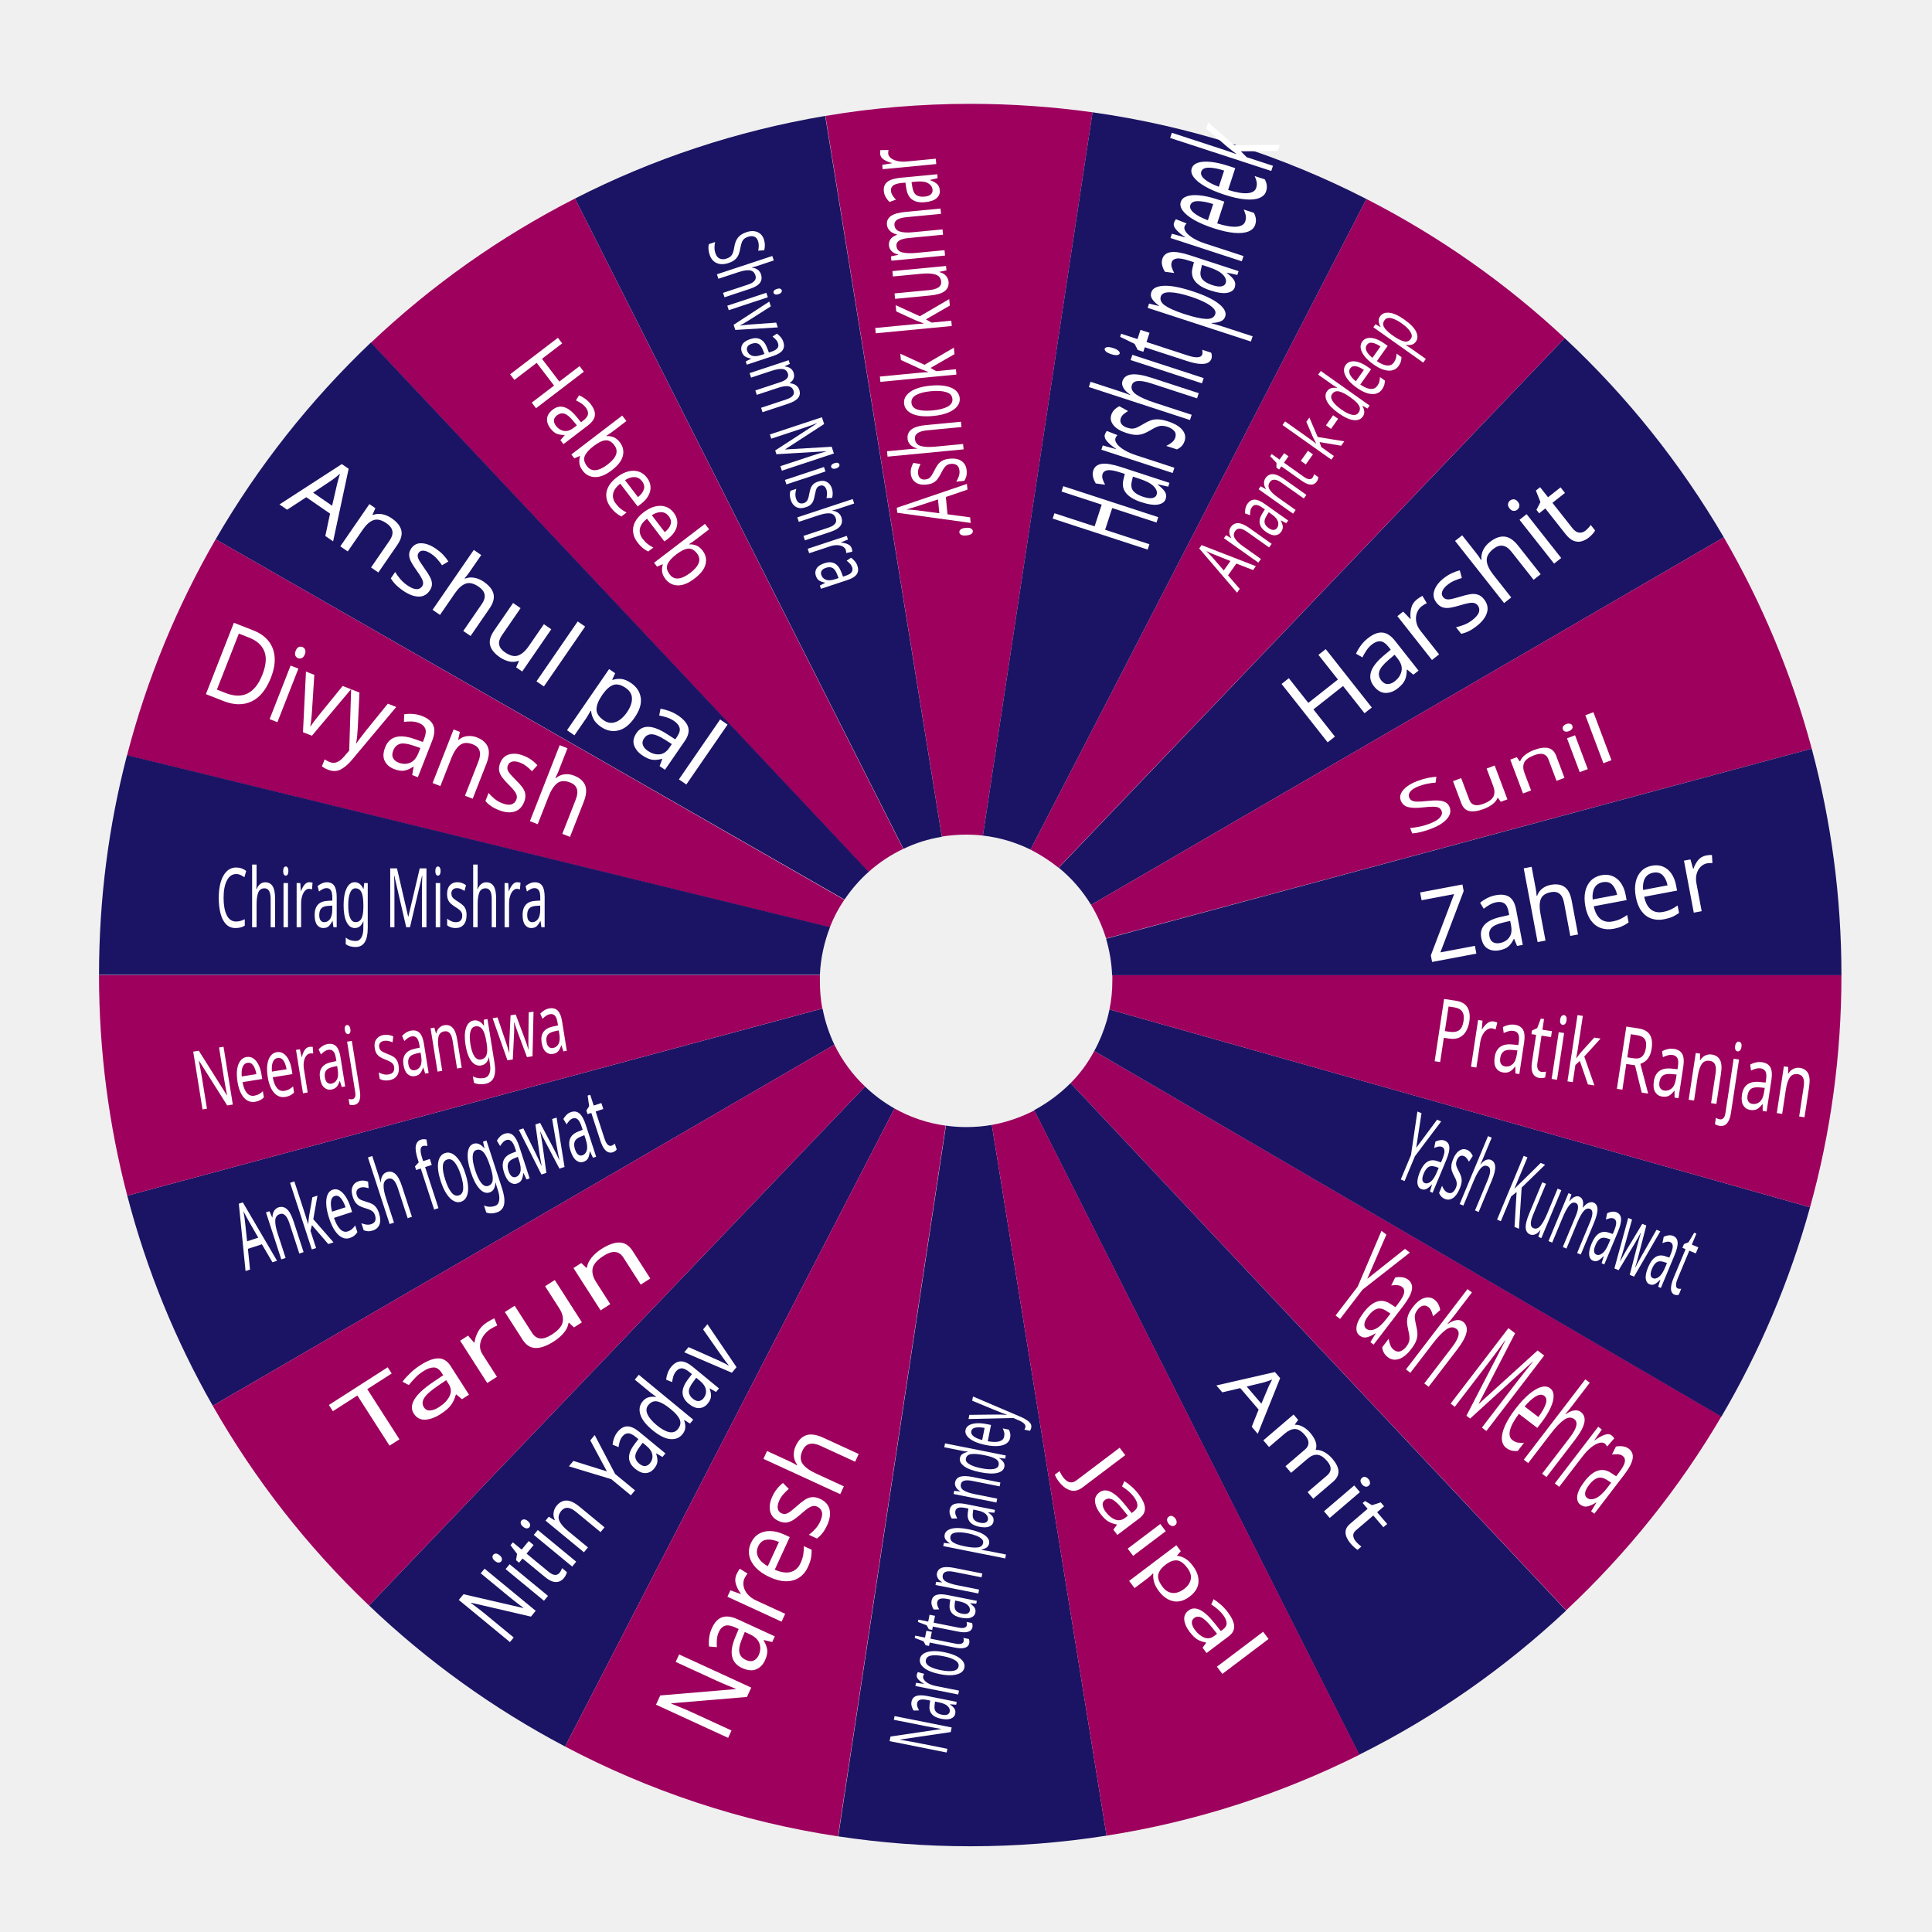
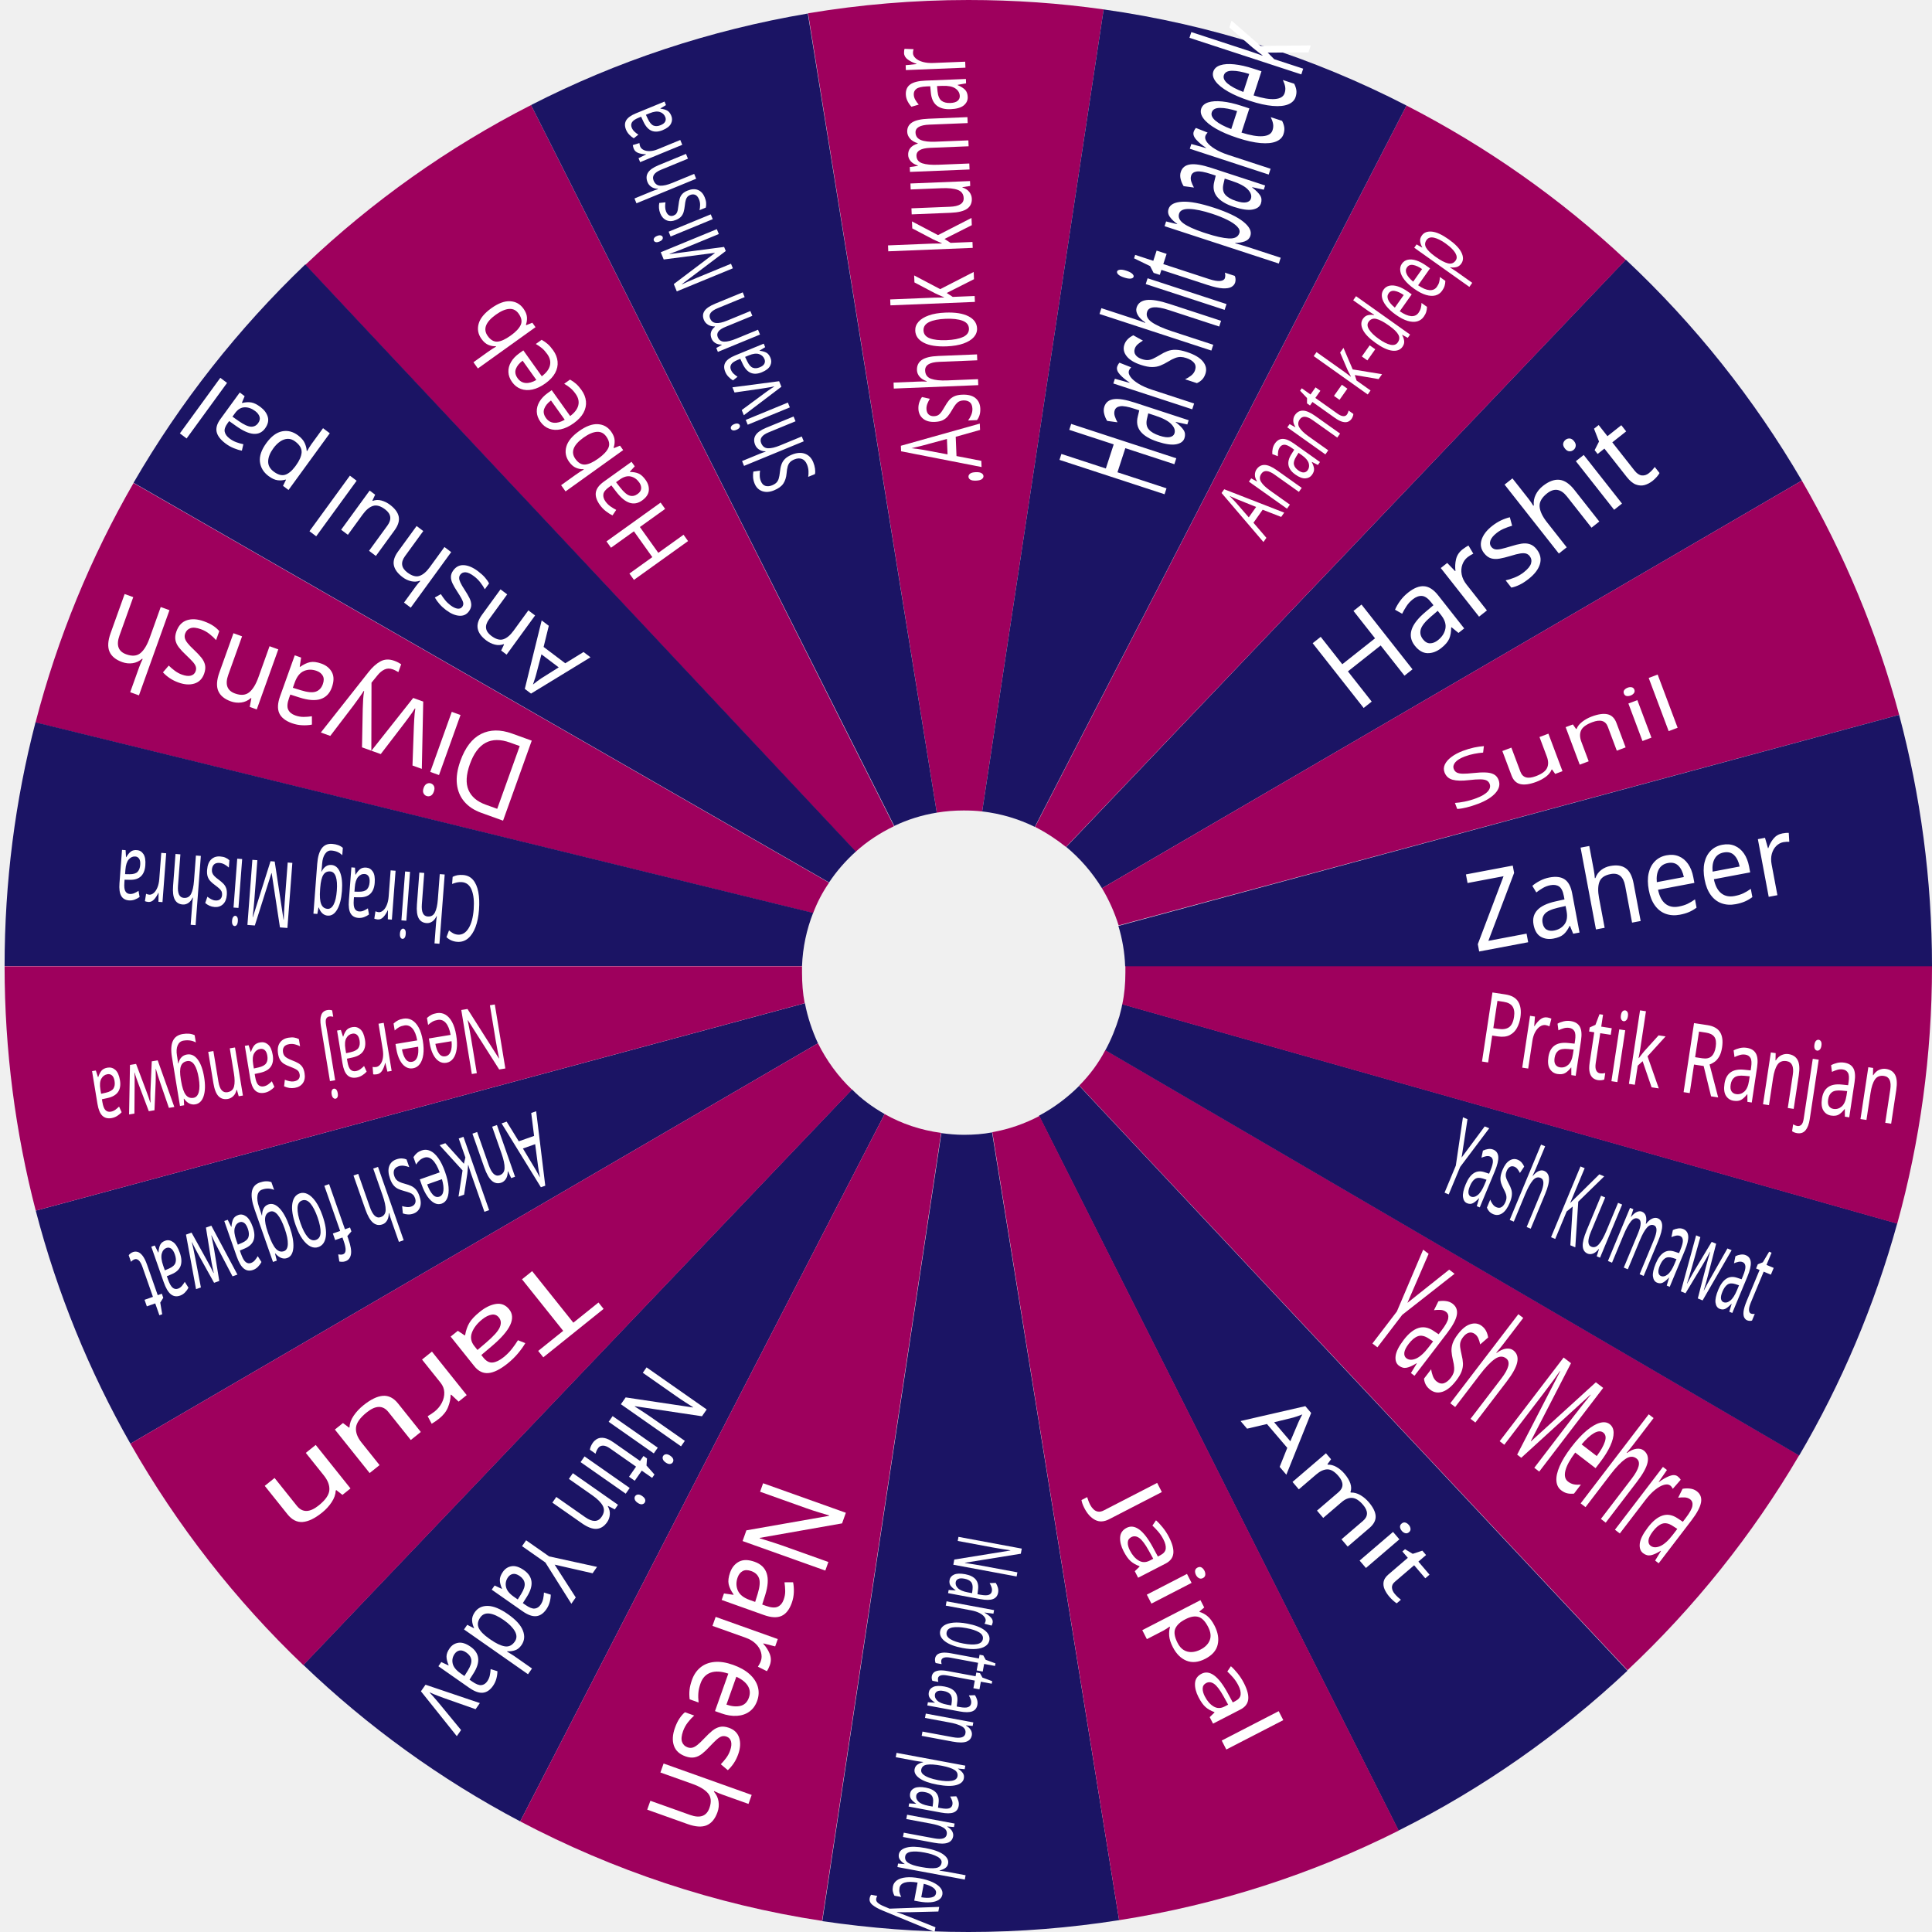
<svg xmlns="http://www.w3.org/2000/svg" version="1.1" id="Layer_1" x="0px" y="0px" viewBox="0 0 800 800" style="enable-background:new 0 0 800 800;" xml:space="preserve">
  <style type="text/css">
	.st0{fill:#9E005D;}
	.st1{fill:#1B1464;}
	.st2{fill:none;}
	.st3{fill:#FFFFFF;}
- 	.st4{font-family:'MyriadPro-Regular';}
- 	.st5{font-size:39.602px;}
- 	.st6{font-size:44.47px;}
- 	.st7{font-size:34.142px;}
- 	.st8{font-size:33.931px;}
- 	.st9{font-size:40.892px;}
- 	.st10{font-size:38.182px;}
- 	.st11{font-size:38.844px;}
- 	.st12{font-size:38.441px;}
- 	.st13{font-size:46.042px;}
- 	.st14{font-size:33.736px;}
- 	.st15{font-size:31.569px;}
- 	.st16{font-size:30.736px;}
- 	.st17{font-size:55.142px;}
- 	.st18{font-size:40.096px;}
- 	.st19{font-size:36.521px;}
- 	.st20{font-size:27.939px;}
- 	.st21{font-size:43.142px;}
- 	.st22{font-size:32.604px;}
- 	.st23{font-size:34.892px;}
- 	.st24{font-size:31.779px;}
- 	.st25{font-size:41.642px;}
- 	.st26{font-size:57.954px;}
+ 	.st4{font-family:'ArialMT';}
+ 	.st5{font-size:37.433px;}
+ 	.st6{font-size:49.293px;}
+ 	.st7{font-size:37.856px;}
+ 	.st8{font-size:37.62px;}
+ 	.st9{font-size:45.336px;}
+ 	.st10{font-size:42.327px;}
+ 	.st11{font-size:43.031px;}
+ 	.st12{font-size:42.556px;}
+ 	.st13{font-size:50.946px;}
+ 	.st14{font-size:37.323px;}
+ 	.st15{font-size:34.938px;}
+ 	.st16{font-size:34.034px;}
+ 	.st17{font-size:61.085px;}
+ 	.st18{font-size:44.445px;}
+ 	.st19{font-size:40.493px;}
+ 	.st20{font-size:30.971px;}
+ 	.st21{font-size:47.792px;}
+ 	.st22{font-size:36.096px;}
+ 	.st23{font-size:38.627px;}
+ 	.st24{font-size:35.166px;}
+ 	.st25{font-size:46.062px;}
+ 	.st26{font-size:64.125px;}
</style>
-   <path class="st0" d="M712.8,586.5c-17.5,29.8-39.2,56.8-64.3,80.3L443.3,448.5c3.9-3.9,7.2-8.4,9.8-13.3L712.8,586.5z" />
-   <path class="st1" d="M749.5,499.9c-8.5,30.7-20.9,59.8-36.7,86.7L453.1,435.2c2.2-4,3.9-8.2,5.2-12.6c0.4-1.5,0.8-3,1.1-4.6  L749.5,499.9z" />
-   <path class="st1" d="M713.8,222.5l-262,152.2c-3.6-5.9-8.1-11.1-13.4-15.4L647.9,140C673.7,164.1,695.9,191.9,713.8,222.5z" />
-   <path class="st0" d="M762.5,403.8c0,33.3-4.5,65.5-13,96.1L459.4,418c0.8-3.8,1.2-7.8,1.2-11.9c0-0.8,0-1.6,0-2.4H762.5z" />
-   <path class="st0" d="M750.2,310L458,388.6c-1.5-4.9-3.6-9.6-6.2-13.9l262-152.2C729.5,249.6,741.9,279,750.2,310z" />
-   <path class="st0" d="M349.6,372.6c-2.4,3.5-4.4,7.3-6,11.4L52.6,312.8c8.2-31.7,20.7-61.8,36.7-89.5L349.6,372.6z" />
-   <path class="st1" d="M648.5,666.9c-25.4,23.8-54.2,44-85.7,59.7L428.2,459.7c5.6-3,10.7-6.8,15.1-11.2L648.5,666.9z" />
-   <path class="st1" d="M458.2,760.1c-18.4,2.9-37.2,4.4-56.4,4.4c-18.6,0-36.9-1.4-54.7-4.1l44.6-294.3c2.7,0.4,5.5,0.6,8.4,0.6  c3.6,0,7.2-0.3,10.6-0.9L458.2,760.1z" />
-   <path class="st1" d="M370.4,459L234,723.2c-29.8-15.7-57.1-35.4-81.2-58.4l205.4-214.9C361.8,453.4,366,456.5,370.4,459z" />
-   <path class="st1" d="M345.5,432.6L88.1,582.1c-15.4-27-27.4-56.2-35.4-87l287.9-77.5C341.6,422.9,343.3,427.9,345.5,432.6z" />
-   <path class="st1" d="M343.7,383.9c-2.4,6.2-3.9,12.8-4.2,19.8H41c0-31.4,4-61.9,11.6-91L343.7,383.9z" />
-   <path class="st0" d="M647.9,140L438.3,359.3c-3.6-2.9-7.5-5.4-11.6-7.5L565.8,82.4C595.9,97.8,623.5,117.2,647.9,140z" />
-   <path class="st0" d="M452.4,46.5L407,346c-2.3-0.3-4.6-0.4-7-0.4c-3.4,0-6.8,0.3-10,0.8L341.8,48c19.5-3.3,39.5-5,60-5  C419,43,435.9,44.2,452.4,46.5z" />
-   <path class="st0" d="M374,351.5c-5.2,2.5-10.1,5.7-14.4,9.6l-206-219.2c25-23.7,53.5-43.9,84.5-59.7l116.2,230.3L374,351.5z" />
-   <path class="st1" d="M762.5,403.8h-302c-0.2-5.2-1.1-10.3-2.5-15.1L750.2,310C758.2,339.9,762.5,371.3,762.5,403.8z" />
-   <path class="st0" d="M340.5,417.6L52.7,495.1C45.1,466,41,435.3,41,403.8h298.5c0,0.8,0,1.6,0,2.4  C339.5,410.1,339.8,413.9,340.5,417.6z" />
-   <path class="st1" d="M390,346.5c-5.6,0.9-11,2.6-15.9,5l-19.7-39L238.1,82.2c32.1-16.4,66.9-28,103.6-34.2L390,346.5z" />
-   <path class="st0" d="M562.9,726.6c-32.4,16.2-67.6,27.7-104.7,33.5l-47.5-294.3c6.2-1.1,12.1-3.2,17.6-6L562.9,726.6z" />
-   <path class="st0" d="M391.6,466.1L347,760.4c-40.3-6.1-78.3-18.9-113-37.2L370.4,459C376.8,462.6,384,465.1,391.6,466.1z" />
-   <path class="st0" d="M358.2,449.9L152.8,664.8c-25.4-24.2-47.2-52-64.7-82.7l257.4-149.5C348.7,439.1,353,445,358.2,449.9z" />
-   <path class="st1" d="M565.8,82.4L426.7,351.8c-6.1-3-12.7-5-19.7-5.8l45.4-299.5C492.8,52.2,530.9,64.5,565.8,82.4z" />
-   <path class="st1" d="M359.7,361c-3.8,3.4-7.2,7.3-10,11.5L89.3,223.3c17.5-30.2,39.2-57.6,64.3-81.5L359.7,361z" />
-   <line class="st2" x1="341.8" y1="48" x2="341.2" y2="44.5" />
-   <line class="st2" x1="452.8" y1="44" x2="452.4" y2="46.5" />
-   <line class="st2" x1="41" y1="403.8" x2="39.3" y2="403.8" />
-   <line class="st2" x1="648" y1="139.9" x2="647.9" y2="140" />
-   <line class="st2" x1="716.7" y1="220.8" x2="713.8" y2="222.5" />
-   <line class="st2" x1="566.4" y1="81.2" x2="565.8" y2="82.4" />
-   <line class="st2" x1="52.6" y1="312.8" x2="49" y2="311.9" />
-   <line class="st2" x1="89.3" y1="223.3" x2="89" y2="223.1" />
-   <line class="st2" x1="153.6" y1="141.9" x2="150.7" y2="138.7" />
-   <polyline class="st2" points="236.3,78.5 237.9,81.6 238.1,82.2 " />
-   <line class="st2" x1="458.4" y1="761.4" x2="458.1" y2="760.1" />
-   <line class="st2" x1="347" y1="760.4" x2="346.8" y2="762" />
-   <line class="st2" x1="152.8" y1="664.8" x2="151.6" y2="666" />
-   <line class="st2" x1="52.7" y1="495.1" x2="49.4" y2="496" />
-   <line class="st2" x1="88.1" y1="582.1" x2="86.8" y2="582.8" />
-   <line class="st2" x1="234" y1="723.2" x2="233.2" y2="724.7" />
-   <line class="st2" x1="459.4" y1="418" x2="458" y2="417.6" />
-   <line class="st2" x1="648.9" y1="667.2" x2="648.5" y2="666.9" />
-   <line class="st2" x1="563.3" y1="727.5" x2="562.9" y2="726.6" />
-   <text transform="matrix(0.8791 0.6051 -0.567 0.8237 115.7229 208.8774)" class="st3 st4 st5">Anshul pal</text>
-   <text transform="matrix(0.8261 0.3238 -0.3649 0.931 81.7003 286.0419)" class="st3 st4 st6">Divyansh</text>
-   <text transform="matrix(0.6165 0 0 1 89.3 383.94)" class="st3 st4 st7">Chirag Mishra</text>
-   <text transform="matrix(0.6536 -0.1051 0.1587 0.9873 81.7008 459.7299)" class="st3 st4 st8">Neeraj sangwa</text>
-   <text transform="matrix(0.9057 -0.1706 0.1851 0.9827 591.5921 398.5932)" class="st3 st4 st9">Zaheer</text>
-   <text transform="matrix(0.5353 -0.1745 0.3099 0.9508 101.677 526.3093)" class="st3 st4 st10">Ankesh fogawat</text>
-   <text transform="matrix(1.1718 -0.7513 0.5398 0.8418 150.6995 605.415)" class="st3 st4 st11">Tarun</text>
-   <text transform="matrix(0.4906 -0.5953 0.7717 0.636 209.3205 682.1754)" class="st3 st4 st12">Nitin Yadav</text>
-   <text transform="matrix(0.3673 -0.7985 0.9085 0.4179 299.8619 723.1801)" class="st3 st4 st13">Naresh</text>
-   <text transform="matrix(0.1082 -0.5436 0.9808 0.1952 391.6402 727.4495)" class="st3 st4 st14">Narottan pandey</text>
-   <text transform="matrix(0.8161 1.0799 -0.7978 0.6029 443.2691 609.9198)" class="st3 st4 st15">Jaipal</text>
-   <text transform="matrix(0.8741 1.022 -0.76 0.6499 503.6713 573.6804)" class="st3 st4 st16">Amit</text>
-   <text transform="matrix(0.3767 0.2886 -0.6081 0.7938 537.2906 532.6547)" class="st3 st4 st17">  Yash Mehra</text>
-   <text transform="matrix(0.4336 0.1808 -0.3849 0.923 575.8966 486.673)" class="st3 st4 st18">Yash Kumawat</text>
-   <text transform="matrix(0.6952 0.1054 -0.1499 0.9887 591.5922 439.0517)" class="st3 st4 st19">Pratik Ranjan</text>
-   <text transform="matrix(1.3601 -0.5117 0.3521 0.936 583.0695 346.4603)" class="st3 st4 st20">Sunil</text>
-   <text transform="matrix(0.7762 -0.6126 0.6195 0.785 546.5019 309.9507)" class="st3 st4 st21">Harshit</text>
-   <text transform="matrix(0.3737 -0.5275 0.816 0.5781 493.232 272.2454)" class="st3 st4 st22">      Anant-k-deep</text>
-   <text transform="matrix(0.5633 0.7374 -0.7946 0.6071 209.3203 152.4906)" class="st3 st4 st23">Habeeb</text>
-   <text transform="matrix(0.219 0.662 -0.9494 0.3141 292.4443 100.2481)" class="st3 st4 st24">Shivam Mishra</text>
-   <text transform="matrix(-5.826946e-02 -0.6081 0.9954 -9.538770e-02 402.5796 223.3207)" class="st3 st4 st25">.Ashok kumar</text>
-   <text transform="matrix(0.1385 -0.4243 0.9507 0.3102 474.4499 229.9595)" class="st3 st4 st26">Harshit pareek</text>
+   <path class="st0" d="M745,602.6c-19.4,33-43.4,63-71.1,89l-227-242.1c4.3-4.3,8-9.3,10.8-14.7L745,602.6z" />
+   <path class="st1" d="M785.6,506.6c-9.4,34-23.1,66.3-40.6,96.1L457.7,434.9c2.4-4.4,4.3-9.1,5.8-14c0.4-1.7,0.9-3.3,1.2-5.1  L785.6,506.6z" />
+   <path class="st1" d="M746.1,199L456.3,367.8c-4-6.5-9-12.3-14.8-17.1l231.7-243.2C701.8,134.3,726.3,165.1,746.1,199z" />
+   <path class="st0" d="M800,400.1c0,36.9-5,72.6-14.4,106.6l-320.9-90.8c0.9-4.2,1.3-8.6,1.3-13.2c0-0.9,0-1.8,0-2.7h334V400.1z" />
+   <path class="st0" d="M786.4,296l-323.2,87.2c-1.7-5.4-4-10.6-6.9-15.4L746.1,199C763.5,229.1,777.2,261.7,786.4,296z" />
+   <path class="st0" d="M343.3,365.5c-2.7,3.9-4.9,8.1-6.6,12.6L14.7,299.2c9.1-35.1,22.9-68.5,40.6-99.2L343.3,365.5z" />
+   <path class="st1" d="M673.9,691.8c-28.1,26.4-60,48.8-94.8,66.2L430.2,462c6.2-3.3,11.8-7.5,16.7-12.4L673.9,691.8z" />
+   <path class="st1" d="M463.4,795.1c-20.4,3.2-41.2,4.9-62.4,4.9c-20.6,0-40.8-1.6-60.5-4.5l49.3-326.3c3,0.4,6.1,0.7,9.3,0.7  c4,0,8-0.3,11.7-1L463.4,795.1z" />
+   <path class="st1" d="M366.3,461.3L215.4,754.2c-33-17.4-63.2-39.3-89.8-64.8l227.2-238.3C356.7,455.1,361.4,458.5,366.3,461.3z" />
+   <path class="st1" d="M338.7,432L54,597.8c-17-29.9-30.3-62.3-39.2-96.5l318.5-85.9C334.4,421.2,336.3,426.8,338.7,432z" />
+   <path class="st1" d="M336.7,378c-2.7,6.9-4.3,14.2-4.6,22H1.9c0-34.8,4.4-68.6,12.8-100.9L336.7,378z" />
+   <path class="st0" d="M673.2,107.6L441.4,350.7c-4-3.2-8.3-6-12.8-8.3L582.4,43.7C615.7,60.8,646.2,82.3,673.2,107.6z" />
+   <path class="st0" d="M457,3.9L406.7,336c-2.5-0.3-5.1-0.4-7.7-0.4c-3.8,0-7.5,0.3-11.1,0.9L334.6,5.5C356.2,1.9,378.3,0,401,0  C420,0,438.7,1.3,457,3.9z" />
+   <path class="st0" d="M370.2,342.1c-5.8,2.8-11.2,6.3-15.9,10.6l-227.9-243c27.7-26.3,59.2-48.7,93.5-66.2l128.5,255.4L370.2,342.1z" />
+   <path class="st1" d="M800,400.1H465.9c-0.2-5.8-1.2-11.4-2.8-16.7L786.4,296C795.2,329.2,800,364,800,400.1z" />
+   <path class="st0" d="M333.2,415.4L14.8,501.3C6.4,469,1.9,435,1.9,400.1h330.2c0,0.9,0,1.8,0,2.7C332.1,407,332.4,411.3,333.2,415.4  z" />
+   <path class="st1" d="M387.9,336.5c-6.2,1-12.2,2.9-17.6,5.5l-21.8-43.2L219.9,43.5c35.5-18.2,74-31,114.6-37.9L387.9,336.5z" />
+   <path class="st0" d="M579.2,758c-35.8,18-74.8,30.7-115.8,37.1l-52.5-326.3c6.9-1.2,13.4-3.5,19.5-6.7L579.2,758z" />
+   <path class="st0" d="M389.7,469.1l-49.3,326.3c-44.6-6.8-86.6-21-125-41.2l150.9-292.9C373.3,465.3,381.3,468,389.7,469.1z" />
+   <path class="st0" d="M352.8,451.2L125.6,689.5c-28.1-26.8-52.2-57.7-71.6-91.7L338.7,432C342.3,439.2,347,445.7,352.8,451.2z" />
+   <path class="st1" d="M582.4,43.7L428.5,342.4c-6.7-3.3-14-5.5-21.8-6.4L457,3.9C501.7,10.2,543.8,23.8,582.4,43.7z" />
+   <path class="st1" d="M354.4,352.6c-4.2,3.8-8,8.1-11.1,12.8L55.3,199.9c19.4-33.5,43.4-63.9,71.1-90.4L354.4,352.6z" />
+   <line class="st2" x1="334.6" y1="5.5" x2="334" y2="1.7" />
+   <line class="st2" x1="457.4" y1="1.1" x2="457" y2="3.9" />
+   <line class="st2" x1="1.9" y1="400.1" x2="0" y2="400.1" />
+   <line class="st2" x1="673.3" y1="107.4" x2="673.2" y2="107.6" />
+   <line class="st2" x1="749.3" y1="197.1" x2="746.1" y2="199" />
+   <line class="st2" x1="583.1" y1="42.4" x2="582.4" y2="43.7" />
+   <line class="st2" x1="14.7" y1="299.2" x2="10.7" y2="298.2" />
+   <line class="st2" x1="55.3" y1="199.9" x2="55" y2="199.7" />
+   <line class="st2" x1="126.4" y1="109.7" x2="123.2" y2="106.1" />
+   <polyline class="st2" points="217.9,39.4 219.7,42.8 219.9,43.5 " />
+   <line class="st2" x1="463.6" y1="796.6" x2="463.3" y2="795.1" />
+   <line class="st2" x1="340.4" y1="795.5" x2="340.2" y2="797.2" />
+   <line class="st2" x1="125.6" y1="689.5" x2="124.2" y2="690.8" />
+   <line class="st2" x1="14.8" y1="501.3" x2="11.2" y2="502.3" />
+   <line class="st2" x1="54" y1="597.8" x2="52.5" y2="598.5" />
+   <line class="st2" x1="215.4" y1="754.2" x2="214.5" y2="755.9" />
+   <line class="st2" x1="464.7" y1="415.8" x2="463.2" y2="415.4" />
+   <line class="st2" x1="674.3" y1="692.1" x2="673.9" y2="691.8" />
+   <line class="st2" x1="579.6" y1="759" x2="579.2" y2="758" />
+   <text transform="matrix(-0.8462 -0.6388 0.5884 -0.8086 244.5134 272.1636)" class="st3 st4 st5">Anshul pal</text>
+   <text transform="matrix(-0.8333 -0.3001 0.3374 -0.9413 224.1663 308.1187)" class="st3 st4 st6">Divyansh</text>
+   <text transform="matrix(-0.6133 -4.678474e-02 7.570927e-02 -0.9971 200.7855 363.3818)" class="st3 st4 st7">Chirag Mishra</text>
+   <text transform="matrix(-0.6517 0.1079 -0.1626 -0.9867 207.2685 415.531)" class="st3 st4 st8">Neeraj sangwa</text>
+   <text transform="matrix(0.9037 -0.1706 0.1847 0.9828 610.9427 394.2836)" class="st3 st4 st9">Zaheer</text>
+   <text transform="matrix(-0.5301 0.1866 -0.3306 -0.9438 222.0139 460.1344)" class="st3 st4 st10">Ankesh fogawat</text>
+   <text transform="matrix(-1.0848 0.8711 -0.6244 -0.7811 231.232 517.614)" class="st3 st4 st11">Tarun</text>
+   <text transform="matrix(-0.4413 0.6335 -0.8193 -0.5734 269.5517 563.5897)" class="st3 st4 st12">Nitin Yadav</text>
+   <text transform="matrix(-0.2946 0.8298 -0.9419 -0.336 317.439 610.0847)" class="st3 st4 st13">Naresh</text>
+   <text transform="matrix(-0.101 0.5462 -0.9832 -0.1826 397.2515 634.4007)" class="st3 st4 st14">Narottan pandey</text>
+   <text transform="matrix(0.619 1.2059 -0.8888 0.4584 454.9954 621.5873)" class="st3 st4 st15">Jaipal</text>
+   <text transform="matrix(0.8732 1.0234 -0.7593 0.6508 513.6848 588.4199)" class="st3 st4 st16">Amit</text>
+   <text transform="matrix(0.3762 0.2889 -0.6072 0.7945 550.8735 542.9287)" class="st3 st4 st17">  Yash Mehra</text>
+   <text transform="matrix(0.4327 0.1809 -0.3841 0.9233 593.5805 491.9465)" class="st3 st4 st18">Yash Kumawat</text>
+   <text transform="matrix(0.6936 0.1054 -0.1496 0.9888 610.944 439.1437)" class="st3 st4 st19">Pratik Ranjan</text>
+   <text transform="matrix(1.3573 -0.5118 0.3514 0.9362 601.5158 336.4769)" class="st3 st4 st20">Sunil</text>
+   <text transform="matrix(0.7751 -0.6132 0.6186 0.7857 561.0643 295.9957)" class="st3 st4 st21">Harshit</text>
+   <text transform="matrix(0.3734 -0.5283 0.8153 0.579 502.1391 254.1888)" class="st3 st4 st22">      Anant-k-deep</text>
+   <text transform="matrix(-0.5392 -0.7561 0.8128 -0.5825 286.9346 226.8865)" class="st3 st4 st23">Habeeb</text>
+   <text transform="matrix(-0.2648 -0.6463 0.9247 -0.3807 338.7156 197.1439)" class="st3 st4 st24">Shivam Mishra</text>
+   <text transform="matrix(-2.470266e-02 -0.6118 0.9992 -4.053744e-02 406.7487 200.9393)" class="st3 st4 st25">.Ashok kumar</text>
+   <text transform="matrix(0.1385 -0.4252 0.9505 0.3109 481.3618 207.3009)" class="st3 st4 st26">Harshit pareek</text>
</svg>
